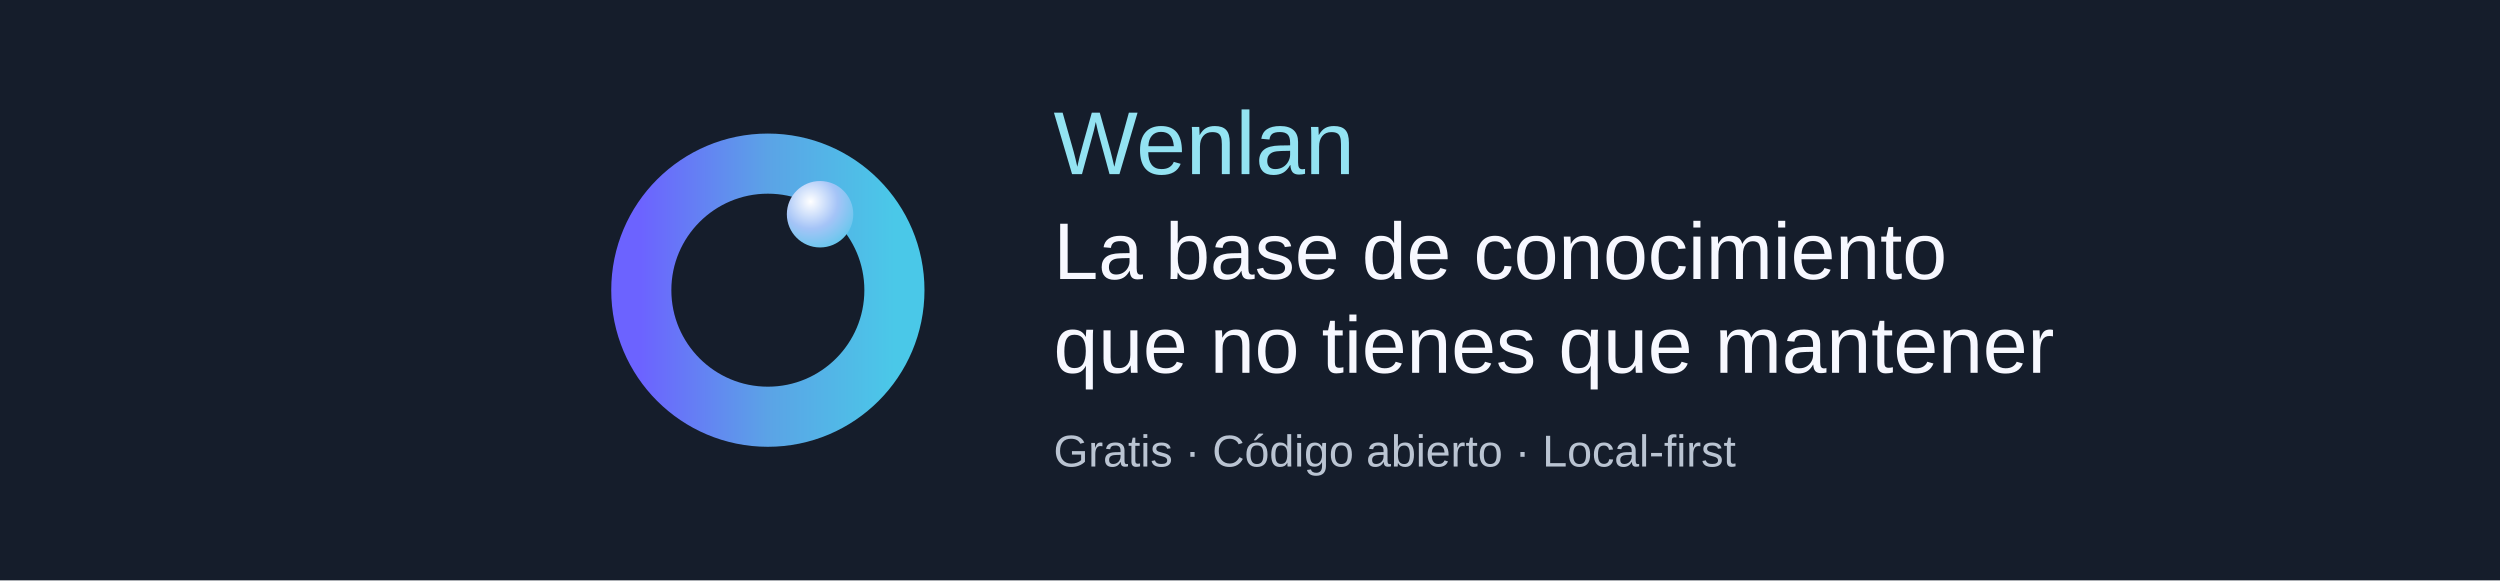
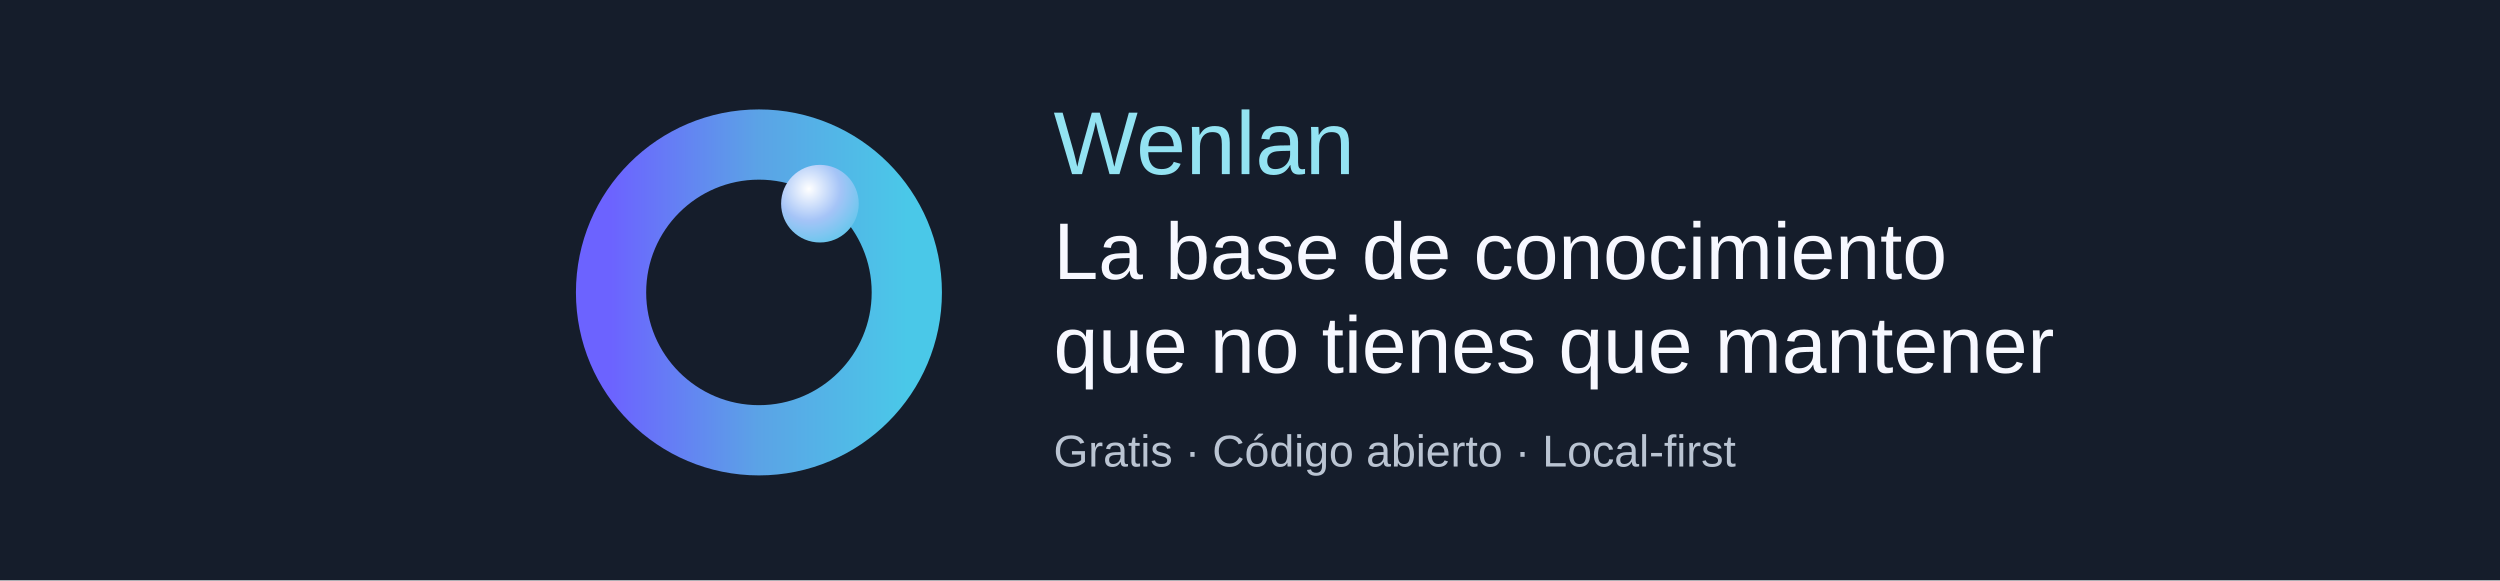
<svg xmlns="http://www.w3.org/2000/svg" width="1120" height="260" viewBox="0 0 1120 260" fill="none" role="img" aria-labelledby="title desc">
  <rect width="1120" height="260" fill="#151D2B" />
  <g transform="translate(172 -45)">
-     <g transform="translate(81.28 84.28) scale(0.354375)">
+     <g transform="translate(62 70) scale(0.4140625)">
      <circle cx="256" cy="256" r="160" fill="none" stroke="url(#banner-es-ES-desktop-ring)" stroke-width="76" />
      <circle cx="322" cy="160" r="42" fill="url(#banner-es-ES-desktop-orb)" />
    </g>
    <text x="300" y="123" fill="#93E3F2" font-size="40" font-weight="500" text-anchor="start">
      <tspan font-family="-apple-system, BlinkMacSystemFont, &quot;SF Pro Display&quot;, &quot;Helvetica Neue&quot;, Arial, sans-serif">Wenlan</tspan>
    </text>
    <text x="300" y="170" fill="#F7F8FF" font-family="-apple-system, BlinkMacSystemFont, &quot;SF Pro Display&quot;, &quot;Helvetica Neue&quot;, Arial, sans-serif" font-size="36" font-weight="500" text-anchor="start">La base de conocimiento</text>
    <text x="300" y="212" fill="#F7F8FF" font-family="-apple-system, BlinkMacSystemFont, &quot;SF Pro Display&quot;, &quot;Helvetica Neue&quot;, Arial, sans-serif" font-size="36" font-weight="500" text-anchor="start">que no tienes que mantener</text>
    <text x="300" y="254" fill="#BAC4D2" font-family="-apple-system, BlinkMacSystemFont, &quot;SF Pro Display&quot;, &quot;Helvetica Neue&quot;, Arial, sans-serif" font-size="20" font-weight="400" text-anchor="start">Gratis · Código abierto · Local-first</text>
  </g>
  <defs>
    <linearGradient id="banner-es-ES-desktop-ring" x1="96" y1="256" x2="416" y2="256" gradientUnits="userSpaceOnUse">
      <stop stop-color="#6C63FF" />
      <stop offset="0.5" stop-color="#5BA3E6" />
      <stop offset="1" stop-color="#4AC8E8" />
    </linearGradient>
    <radialGradient id="banner-es-ES-desktop-orb" cx="0" cy="0" r="1" gradientUnits="userSpaceOnUse" gradientTransform="translate(310 144) rotate(52.125) scale(76.0263)">
      <stop stop-color="#FFFFFF" />
      <stop offset="0.45" stop-color="#A5C4F7" />
      <stop offset="1" stop-color="#4AC8E8" />
    </radialGradient>
  </defs>
</svg>
